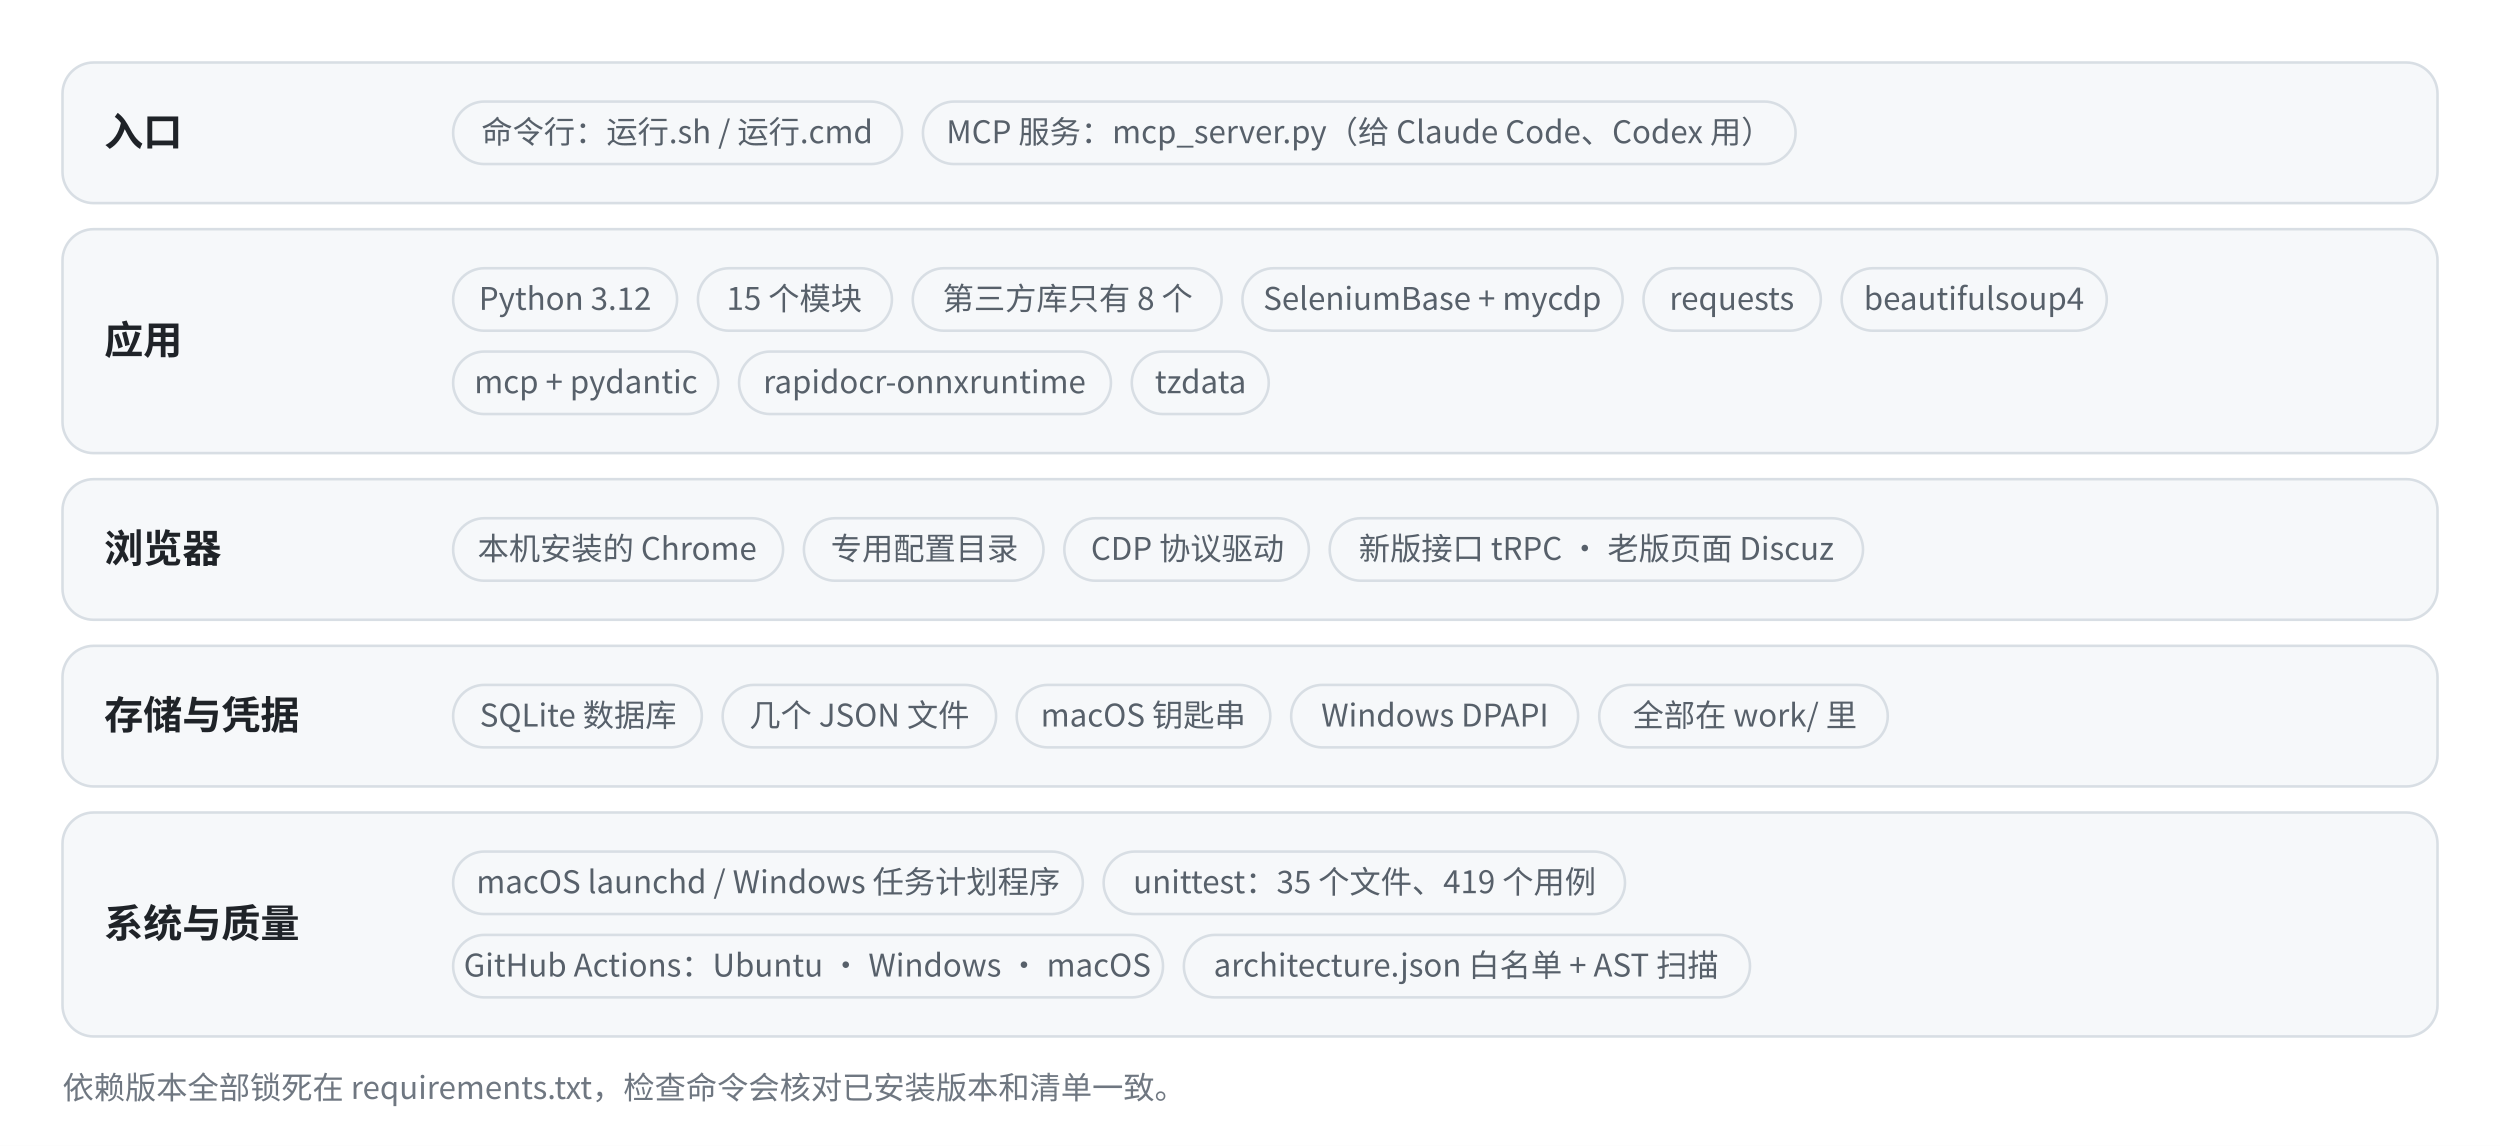
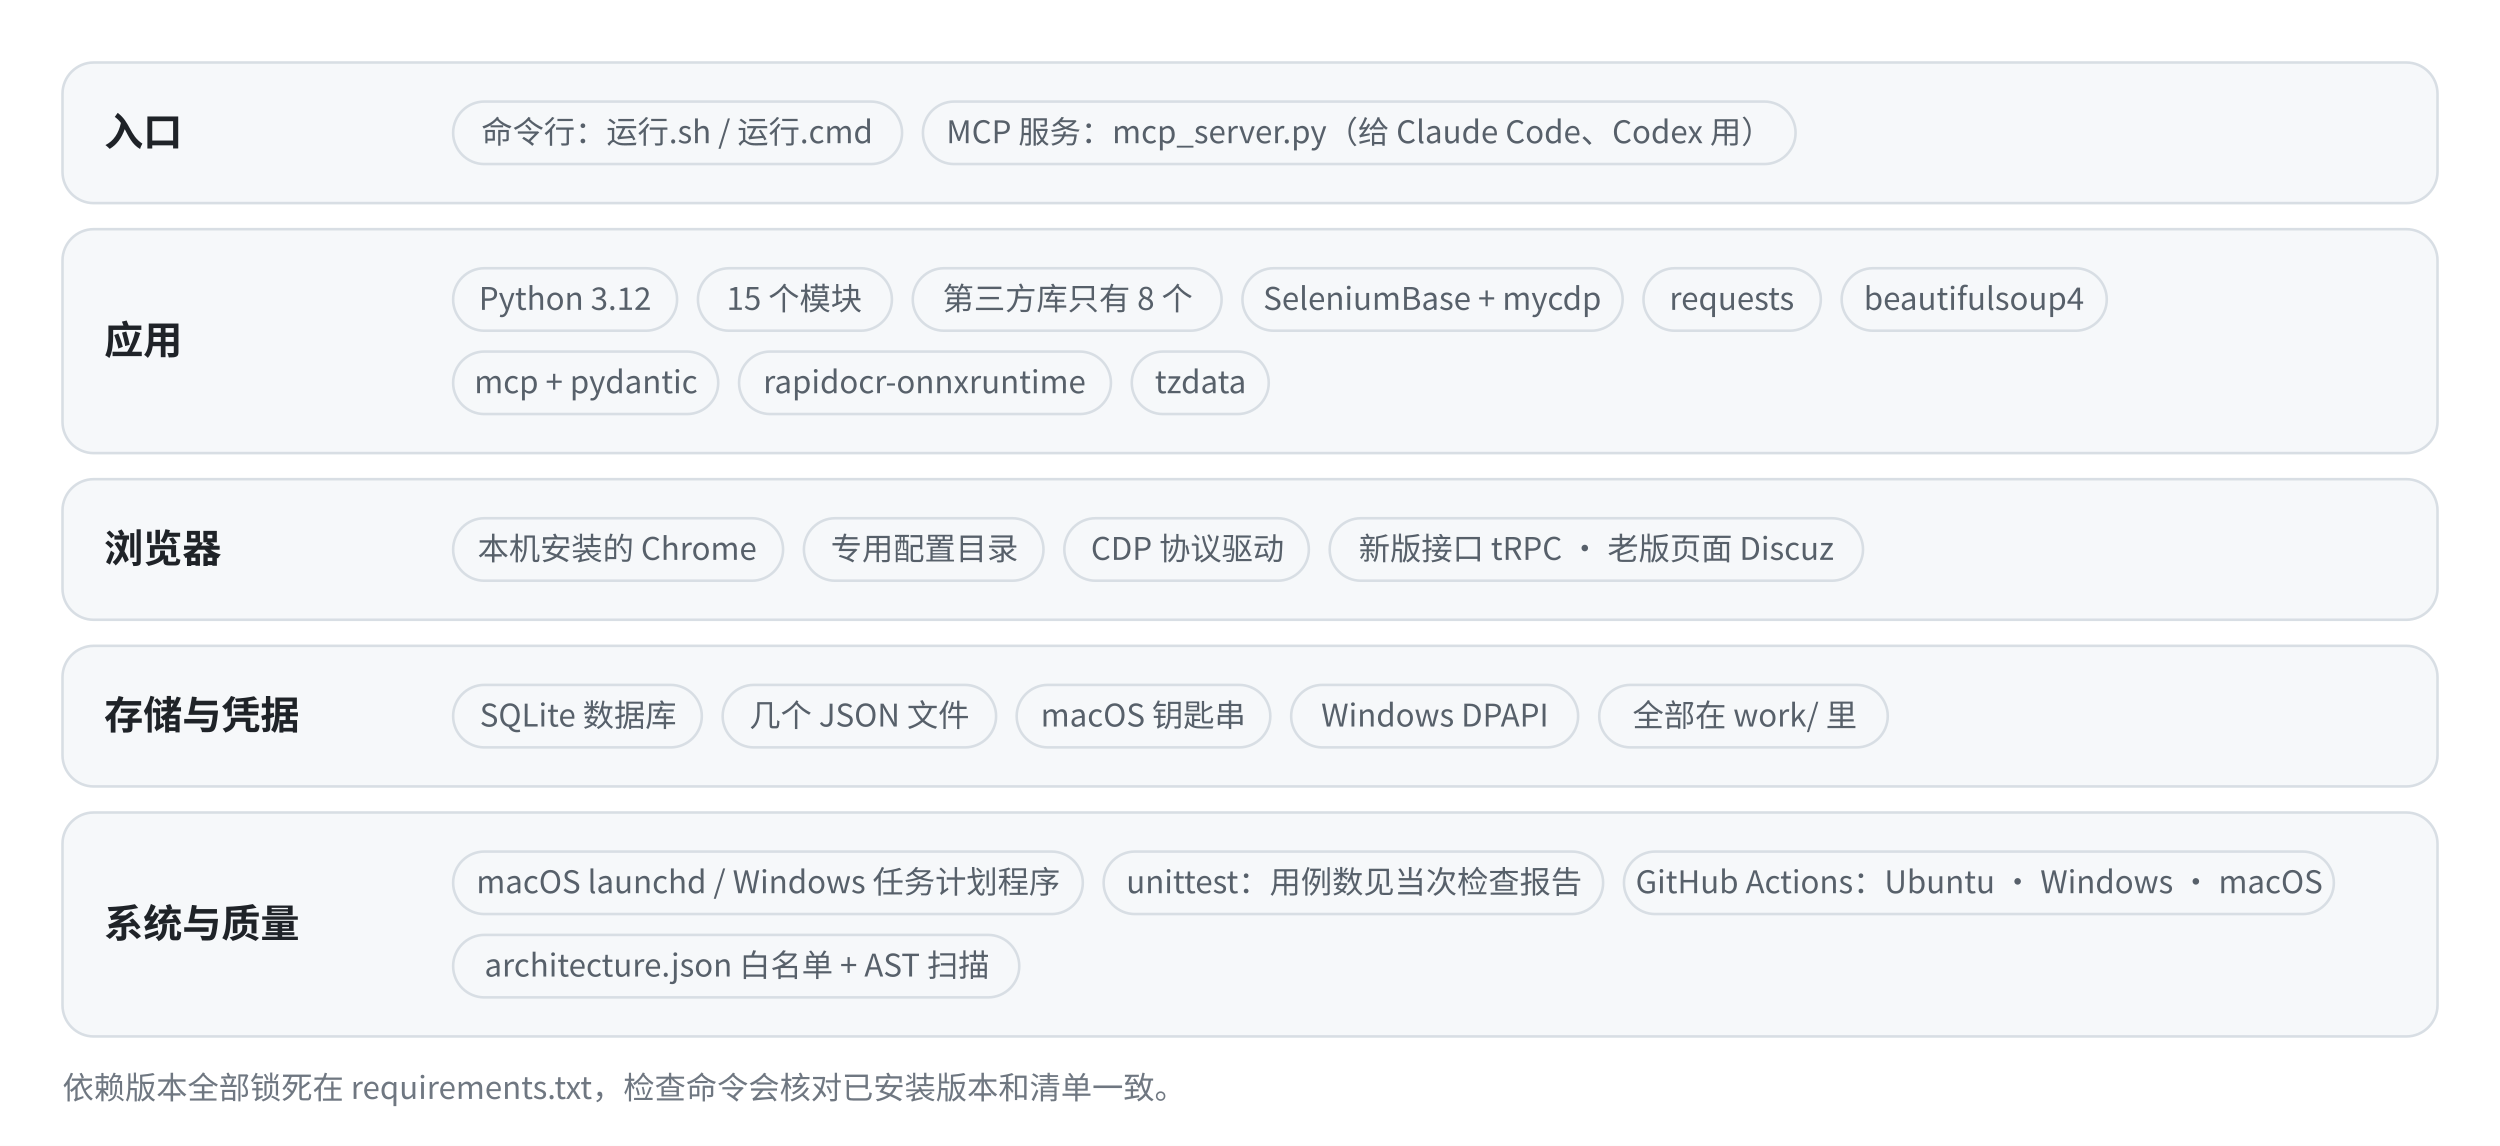
<svg xmlns="http://www.w3.org/2000/svg" width="960" height="440" viewBox="0 0 960 440" role="img" aria-label="技术栈一张图">
  <style>
text{font-family:-apple-system,BlinkMacSystemFont,'Segoe UI','PingFang SC','Hiragino Sans GB','Microsoft YaHei','Noto Sans CJK SC',Helvetica,Arial,sans-serif;fill:#1f2328;font-size:13px}
.h{font-size:15px;font-weight:600}.hb{font-size:17px;font-weight:700}
.s{font-size:13px;fill:#57606a}.xs{font-size:12px;fill:#6f7781}
.mono{font-family:ui-monospace,SFMono-Regular,Menlo,Consolas,'PingFang SC','Microsoft YaHei',monospace;font-size:12px;fill:#57606a}
.w{fill:#ffffff;font-weight:600}
.bg{fill:#ffffff}
.line{stroke:#8c959f;stroke-width:1.6;fill:none;stroke-linecap:round;stroke-linejoin:round}
.line.soft{stroke:#c9d1d9}
.ar{stroke:#8c959f;stroke-width:1.6;fill:none;marker-end:url(#ah);stroke-linecap:round;stroke-linejoin:round}
.ar.blue{stroke:#2f5fdb;marker-end:url(#ah-blue)}.ar.green{stroke:#1a7f37;marker-end:url(#ah-green)}
.ar.red{stroke:#cf222e;marker-end:url(#ah-red)}.ar.amber{stroke:#9a6700;marker-end:url(#ah-amber)}
.ar.dash{stroke-dasharray:5 4}
.ic{fill:none;stroke-width:1.9;stroke-linecap:round;stroke-linejoin:round}
.c-gray{fill:#f6f8fa;stroke:#d8dee4;stroke-width:1}.f-gray{fill:#57606a}.k-gray{stroke:#57606a}.t-gray{fill:#57606a}.ic-gray{stroke:#57606a}.sf-gray{fill:#f6f8fa}.ss-gray{stroke:#d8dee4}
.c-blue{fill:#eef4ff;stroke:#c7d7fe;stroke-width:1}.f-blue{fill:#2f5fdb}.k-blue{stroke:#2f5fdb}.t-blue{fill:#2f5fdb}.ic-blue{stroke:#2f5fdb}.sf-blue{fill:#eef4ff}.ss-blue{stroke:#c7d7fe}
.c-green{fill:#ecfdf3;stroke:#b7e4c7;stroke-width:1}.f-green{fill:#1a7f37}.k-green{stroke:#1a7f37}.t-green{fill:#1a7f37}.ic-green{stroke:#1a7f37}.sf-green{fill:#ecfdf3}.ss-green{stroke:#b7e4c7}
.c-amber{fill:#fff8e6;stroke:#f5d78a;stroke-width:1}.f-amber{fill:#9a6700}.k-amber{stroke:#9a6700}.t-amber{fill:#9a6700}.ic-amber{stroke:#9a6700}.sf-amber{fill:#fff8e6}.ss-amber{stroke:#f5d78a}
.c-red{fill:#fff1f0;stroke:#f7b9b4;stroke-width:1}.f-red{fill:#cf222e}.k-red{stroke:#cf222e}.t-red{fill:#cf222e}.ic-red{stroke:#cf222e}.sf-red{fill:#fff1f0}.ss-red{stroke:#f7b9b4}
.c-purple{fill:#f6f1ff;stroke:#d6c7f5;stroke-width:1}.f-purple{fill:#6e40c9}.k-purple{stroke:#6e40c9}.t-purple{fill:#6e40c9}.ic-purple{stroke:#6e40c9}.sf-purple{fill:#f6f1ff}.ss-purple{stroke:#d6c7f5}
@media (prefers-color-scheme: dark){
text{fill:#e6edf3}.s{fill:#a3adb8}.xs{fill:#8b949e}.mono{fill:#a3adb8}.w{fill:#ffffff}
.bg{fill:#0d1117}
.line{stroke:#6e7681}.line.soft{stroke:#30363d}
.ar{stroke:#6e7681}
.ar.blue{stroke:#79a6ff}.ar.green{stroke:#4ad07a}.ar.red{stroke:#ff7b72}.ar.amber{stroke:#e3b341}
.c-gray{fill:#161b22;stroke:#30363d}.f-gray{fill:#8b949e}.k-gray{stroke:#8b949e}.t-gray{fill:#8b949e}.ic-gray{stroke:#8b949e}.sf-gray{fill:#161b22}.ss-gray{stroke:#30363d}
.c-blue{fill:#12203a;stroke:#2b4a86}.f-blue{fill:#79a6ff}.k-blue{stroke:#79a6ff}.t-blue{fill:#79a6ff}.ic-blue{stroke:#79a6ff}.sf-blue{fill:#12203a}.ss-blue{stroke:#2b4a86}
.c-green{fill:#0f2a1a;stroke:#1f5a33}.f-green{fill:#4ad07a}.k-green{stroke:#4ad07a}.t-green{fill:#4ad07a}.ic-green{stroke:#4ad07a}.sf-green{fill:#0f2a1a}.ss-green{stroke:#1f5a33}
.c-amber{fill:#2e2410;stroke:#6b4f12}.f-amber{fill:#e3b341}.k-amber{stroke:#e3b341}.t-amber{fill:#e3b341}.ic-amber{stroke:#e3b341}.sf-amber{fill:#2e2410}.ss-amber{stroke:#6b4f12}
.c-red{fill:#301416;stroke:#7a2a2e}.f-red{fill:#ff7b72}.k-red{stroke:#ff7b72}.t-red{fill:#ff7b72}.ic-red{stroke:#ff7b72}.sf-red{fill:#301416}.ss-red{stroke:#7a2a2e}
.c-purple{fill:#231a36;stroke:#4a3480}.f-purple{fill:#b083f0}.k-purple{stroke:#b083f0}.t-purple{fill:#b083f0}.ic-purple{stroke:#b083f0}.sf-purple{fill:#231a36}.ss-purple{stroke:#4a3480}
}
</style>
  <defs>
    <marker id="ah" viewBox="0 0 10 10" refX="8.5" refY="5" markerWidth="7" markerHeight="7" orient="auto-start-reverse">
      <path d="M1,1 L9,5 L1,9" fill="none" stroke="#8c959f" stroke-width="1.8" stroke-linecap="round" stroke-linejoin="round" />
    </marker>
    <marker id="ah-blue" viewBox="0 0 10 10" refX="8.5" refY="5" markerWidth="7" markerHeight="7" orient="auto-start-reverse">
      <path d="M1,1 L9,5 L1,9" fill="none" stroke="#2f5fdb" stroke-width="1.8" stroke-linecap="round" stroke-linejoin="round" />
    </marker>
    <marker id="ah-green" viewBox="0 0 10 10" refX="8.5" refY="5" markerWidth="7" markerHeight="7" orient="auto-start-reverse">
      <path d="M1,1 L9,5 L1,9" fill="none" stroke="#1a7f37" stroke-width="1.8" stroke-linecap="round" stroke-linejoin="round" />
    </marker>
    <marker id="ah-red" viewBox="0 0 10 10" refX="8.5" refY="5" markerWidth="7" markerHeight="7" orient="auto-start-reverse">
      <path d="M1,1 L9,5 L1,9" fill="none" stroke="#cf222e" stroke-width="1.8" stroke-linecap="round" stroke-linejoin="round" />
    </marker>
    <marker id="ah-amber" viewBox="0 0 10 10" refX="8.5" refY="5" markerWidth="7" markerHeight="7" orient="auto-start-reverse">
      <path d="M1,1 L9,5 L1,9" fill="none" stroke="#9a6700" stroke-width="1.8" stroke-linecap="round" stroke-linejoin="round" />
    </marker>
  </defs>
  <rect width="960" height="440" class="bg" />
  <rect x="24.0" y="24.0" width="912.0" height="54.0" rx="12" class="c-gray" />
  <text x="40" y="56" class="h">入口</text>
  <rect x="174.0" y="39.0" width="172.4" height="24.0" rx="12.0" class="c-gray" />
  <text x="260" y="55" class="xs t-gray" text-anchor="middle" style="font-size:12px">命令行：运行.sh / 运行.cmd</text>
  <rect x="354.4" y="39.0" width="335.1" height="24.0" rx="12.0" class="c-gray" />
  <text x="522" y="55" class="xs t-gray" text-anchor="middle" style="font-size:12px">MCP 服务：mcp_server.py（给 Claude Code、Codex 用）</text>
  <rect x="24.0" y="88.0" width="912.0" height="86.0" rx="12" class="c-gray" />
  <text x="40" y="136" class="h">应用</text>
  <rect x="174.0" y="103.0" width="86.0" height="24.0" rx="12.0" class="c-gray" />
  <text x="217" y="119" class="xs t-gray" text-anchor="middle" style="font-size:12px">Python 3.12</text>
  <rect x="268.0" y="103.0" width="74.5" height="24.0" rx="12.0" class="c-gray" />
  <text x="305" y="119" class="xs t-gray" text-anchor="middle" style="font-size:12px">15 个模块</text>
  <rect x="350.5" y="103.0" width="118.6" height="24.0" rx="12.0" class="c-gray" />
  <text x="410" y="119" class="xs t-gray" text-anchor="middle" style="font-size:12px">第三方库只有 8 个</text>
  <rect x="477.1" y="103.0" width="146.0" height="24.0" rx="12.0" class="c-gray" />
  <text x="550" y="119" class="xs t-gray" text-anchor="middle" style="font-size:12px">SeleniumBase + mycdp</text>
  <rect x="631.1" y="103.0" width="68.1" height="24.0" rx="12.0" class="c-gray" />
  <text x="665" y="119" class="xs t-gray" text-anchor="middle" style="font-size:12px">requests</text>
  <rect x="707.2" y="103.0" width="101.8" height="24.0" rx="12.0" class="c-gray" />
  <text x="758" y="119" class="xs t-gray" text-anchor="middle" style="font-size:12px">beautifulsoup4</text>
  <rect x="174.0" y="135.0" width="101.8" height="24.0" rx="12.0" class="c-gray" />
  <text x="225" y="151" class="xs t-gray" text-anchor="middle" style="font-size:12px">mcp + pydantic</text>
  <rect x="283.8" y="135.0" width="142.8" height="24.0" rx="12.0" class="c-gray" />
  <text x="355" y="151" class="xs t-gray" text-anchor="middle" style="font-size:12px">rapidocr-onnxruntime</text>
  <rect x="434.6" y="135.0" width="52.6" height="24.0" rx="12.0" class="c-gray" />
  <text x="461" y="151" class="xs t-gray" text-anchor="middle" style="font-size:12px">tzdata</text>
  <rect x="24.0" y="184.0" width="912.0" height="54.0" rx="12" class="c-gray" />
  <text x="40" y="216" class="h">浏览器</text>
  <rect x="174.0" y="199.0" width="126.7" height="24.0" rx="12.0" class="c-gray" />
  <text x="237" y="215" class="xs t-gray" text-anchor="middle" style="font-size:12px">本机安装的 Chrome</text>
  <rect x="308.7" y="199.0" width="92.0" height="24.0" rx="12.0" class="c-gray" />
  <text x="355" y="215" class="xs t-gray" text-anchor="middle" style="font-size:12px">专用配置目录</text>
  <rect x="408.7" y="199.0" width="93.9" height="24.0" rx="12.0" class="c-gray" />
  <text x="456" y="215" class="xs t-gray" text-anchor="middle" style="font-size:12px">CDP 协议驱动</text>
  <rect x="510.6" y="199.0" width="204.8" height="24.0" rx="12.0" class="c-gray" />
  <text x="613" y="215" class="xs t-gray" text-anchor="middle" style="font-size:12px">新版接口 tRPC · 老版页面 Discuz</text>
  <rect x="24.0" y="248.0" width="912.0" height="54.0" rx="12" class="c-gray" />
  <text x="40" y="280" class="h">存储与凭据</text>
  <rect x="174.0" y="263.0" width="95.5" height="24.0" rx="12.0" class="c-gray" />
  <text x="222" y="279" class="xs t-gray" text-anchor="middle" style="font-size:12px">SQLite 数据库</text>
  <rect x="277.5" y="263.0" width="105.0" height="24.0" rx="12.0" class="c-gray" />
  <text x="330" y="279" class="xs t-gray" text-anchor="middle" style="font-size:12px">几个 JSON 文件</text>
  <rect x="390.4" y="263.0" width="97.4" height="24.0" rx="12.0" class="c-gray" />
  <text x="439" y="279" class="xs t-gray" text-anchor="middle" style="font-size:12px">macOS 钥匙串</text>
  <rect x="495.8" y="263.0" width="110.2" height="24.0" rx="12.0" class="c-gray" />
  <text x="551" y="279" class="xs t-gray" text-anchor="middle" style="font-size:12px">Windows DPAPI</text>
  <rect x="614.1" y="263.0" width="110.8" height="24.0" rx="12.0" class="c-gray" />
  <text x="670" y="279" class="xs t-gray" text-anchor="middle" style="font-size:12px">全部在 work/ 里</text>
  <rect x="24.0" y="312.0" width="912.0" height="86.0" rx="12" class="c-gray" />
  <text x="40" y="360" class="h">系统与质量</text>
  <rect x="174.0" y="327.0" width="241.8" height="24.0" rx="12.0" class="c-gray" />
  <text x="295" y="343" class="xs t-gray" text-anchor="middle" style="font-size:12px">macOS launchd / Windows 任务计划程序</text>
-   <rect x="423.8" y="327.0" width="200.2" height="24.0" rx="12.0" class="c-gray" />
-   <text x="524" y="343" class="xs t-gray" text-anchor="middle" style="font-size:12px">unittest：35 个文件、419 个用例</text>
-   <rect x="174.0" y="359.0" width="272.6" height="24.0" rx="12.0" class="c-gray" />
-   <text x="310" y="375" class="xs t-gray" text-anchor="middle" style="font-size:12px">GitHub Actions：Ubuntu · Windows · macOS</text>
-   <rect x="454.6" y="359.0" width="217.4" height="24.0" rx="12.0" class="c-gray" />
-   <text x="563" y="375" class="xs t-gray" text-anchor="middle" style="font-size:12px">architecture.json 白名单 + AST 扫描</text>
+   <rect x="423.8" y="327.0" width="191.8" height="24.0" rx="12.0" class="c-gray" />
+   <text x="520" y="343" class="xs t-gray" text-anchor="middle" style="font-size:12px">unittest：用例数见当次检查报告</text>
+   <rect x="623.6" y="327.0" width="272.6" height="24.0" rx="12.0" class="c-gray" />
+   <text x="760" y="343" class="xs t-gray" text-anchor="middle" style="font-size:12px">GitHub Actions：Ubuntu · Windows · macOS</text>
+   <rect x="174.0" y="359.0" width="217.4" height="24.0" rx="12.0" class="c-gray" />
+   <text x="283" y="375" class="xs t-gray" text-anchor="middle" style="font-size:12px">architecture.json 白名单 + AST 扫描</text>
  <text x="24" y="422" class="xs">依赖版本全部锁死在 requirements.txt，检查命令会核对已安装版本和清单一致。</text>
</svg>
